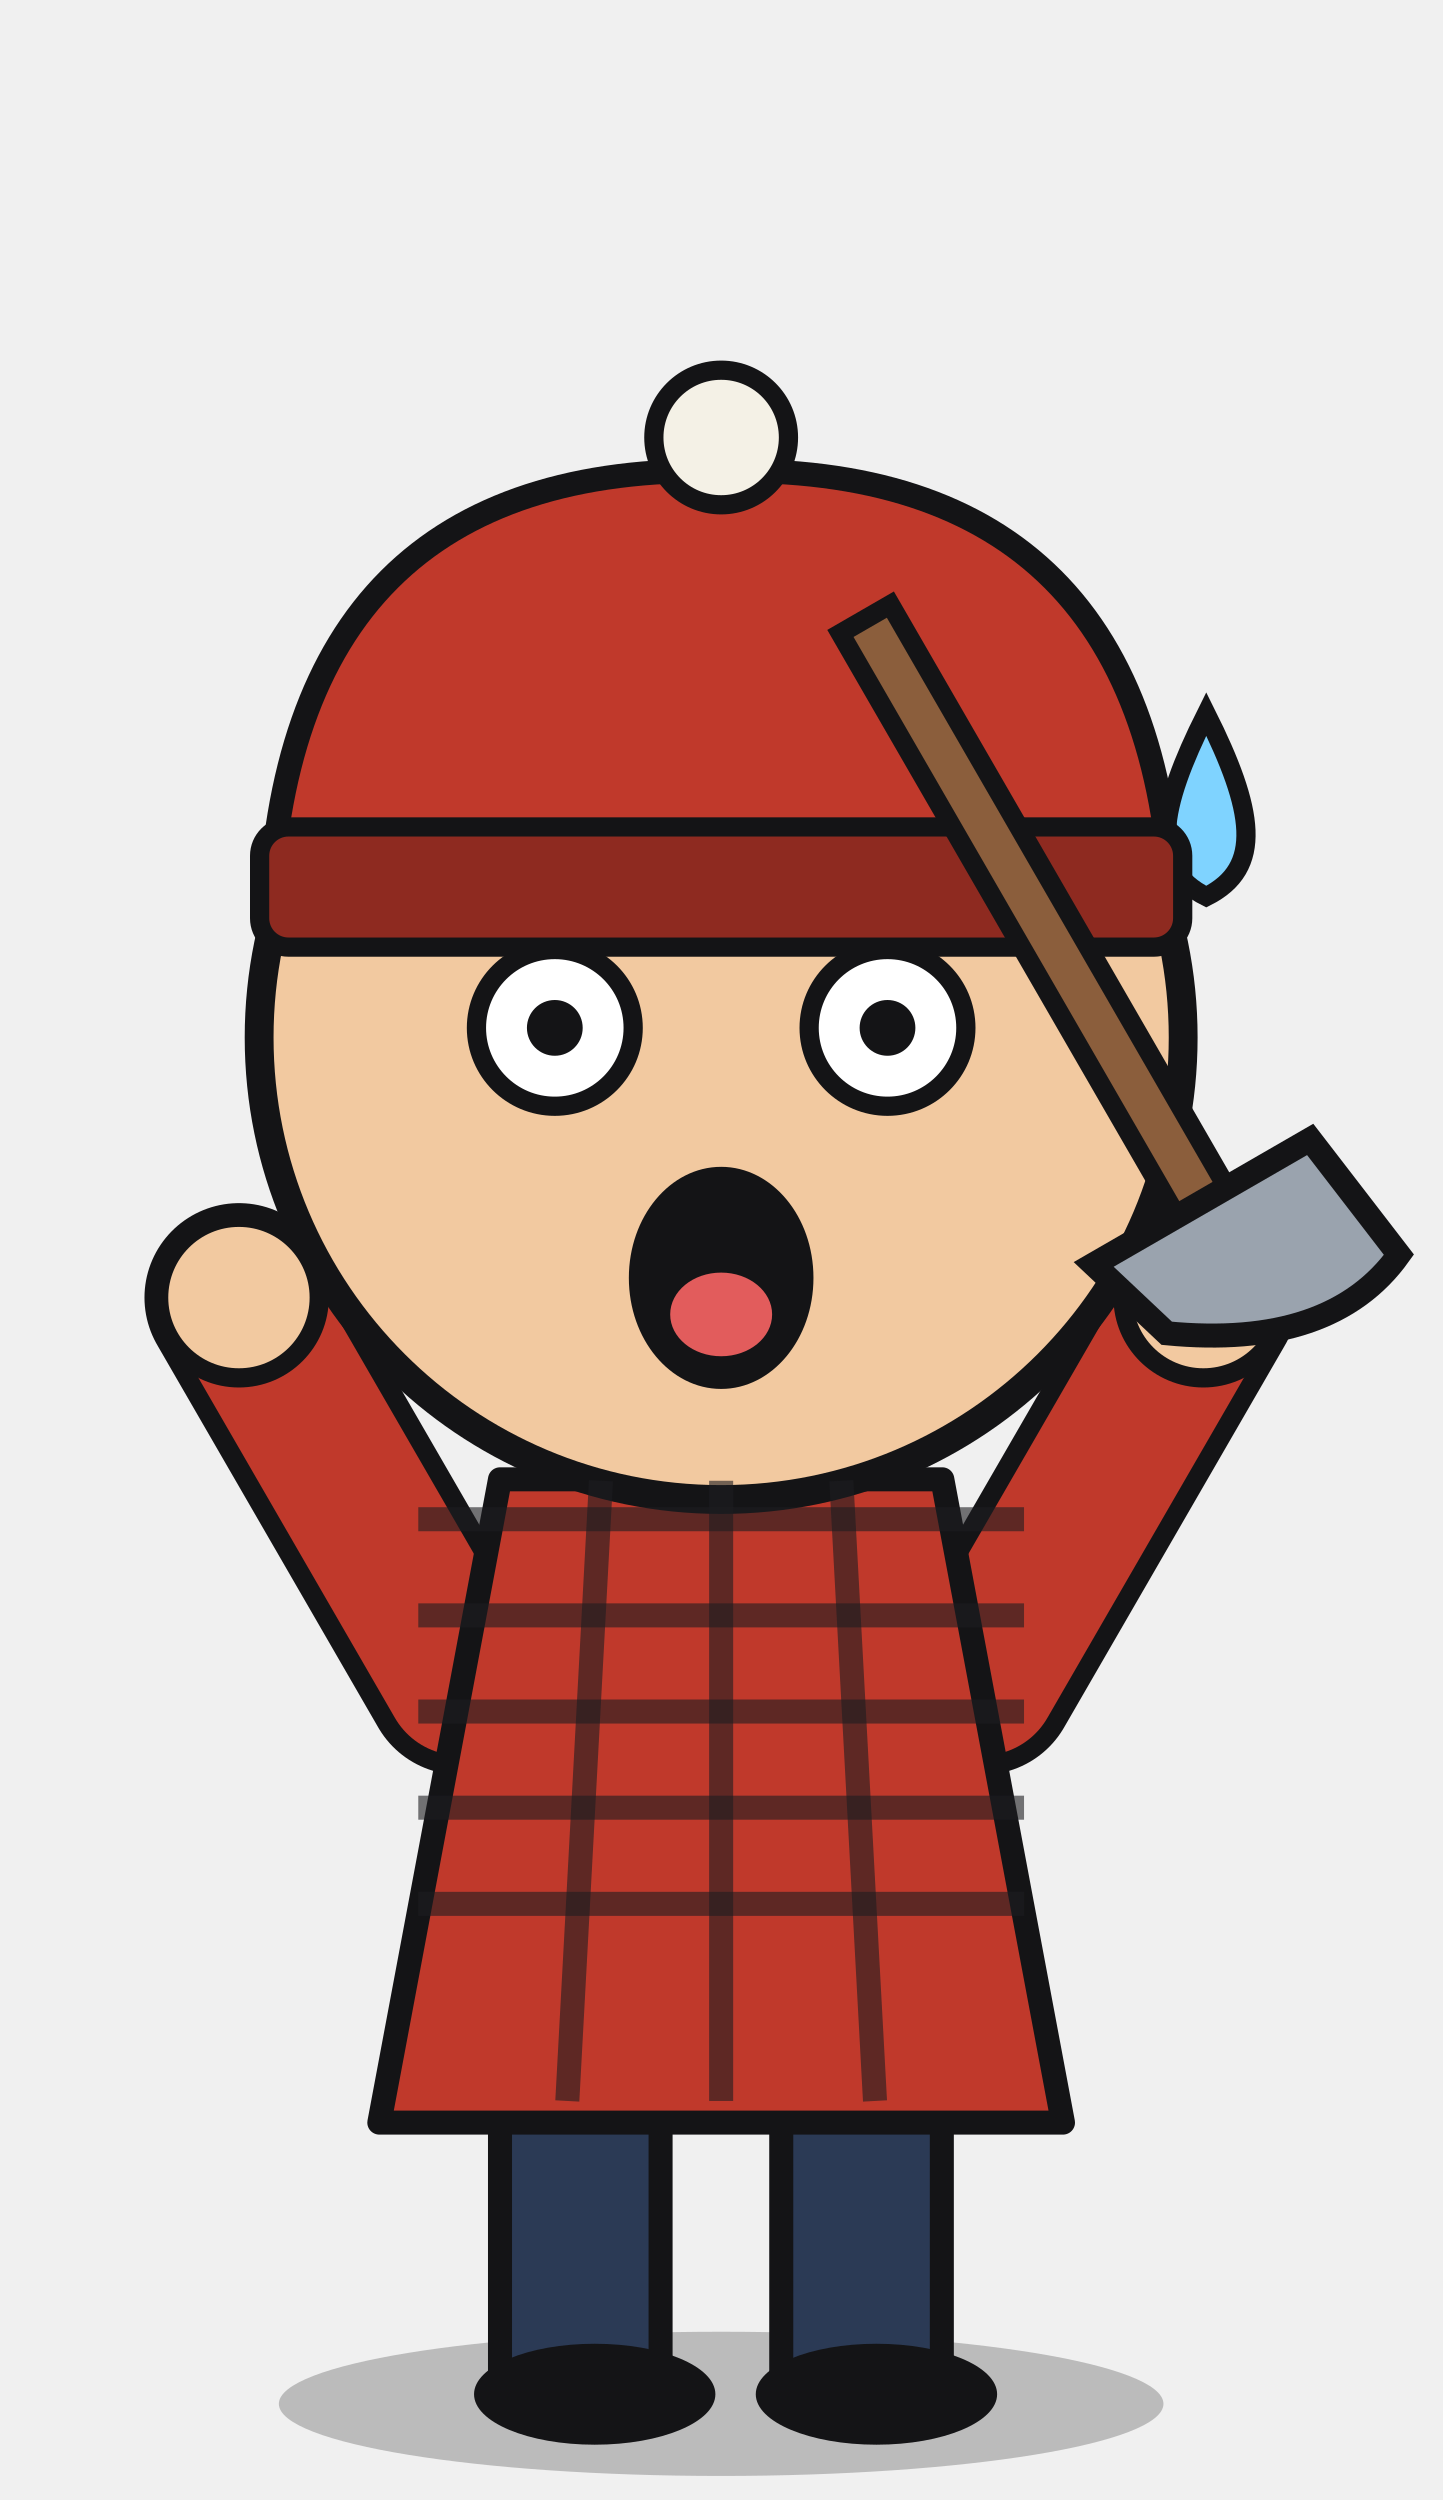
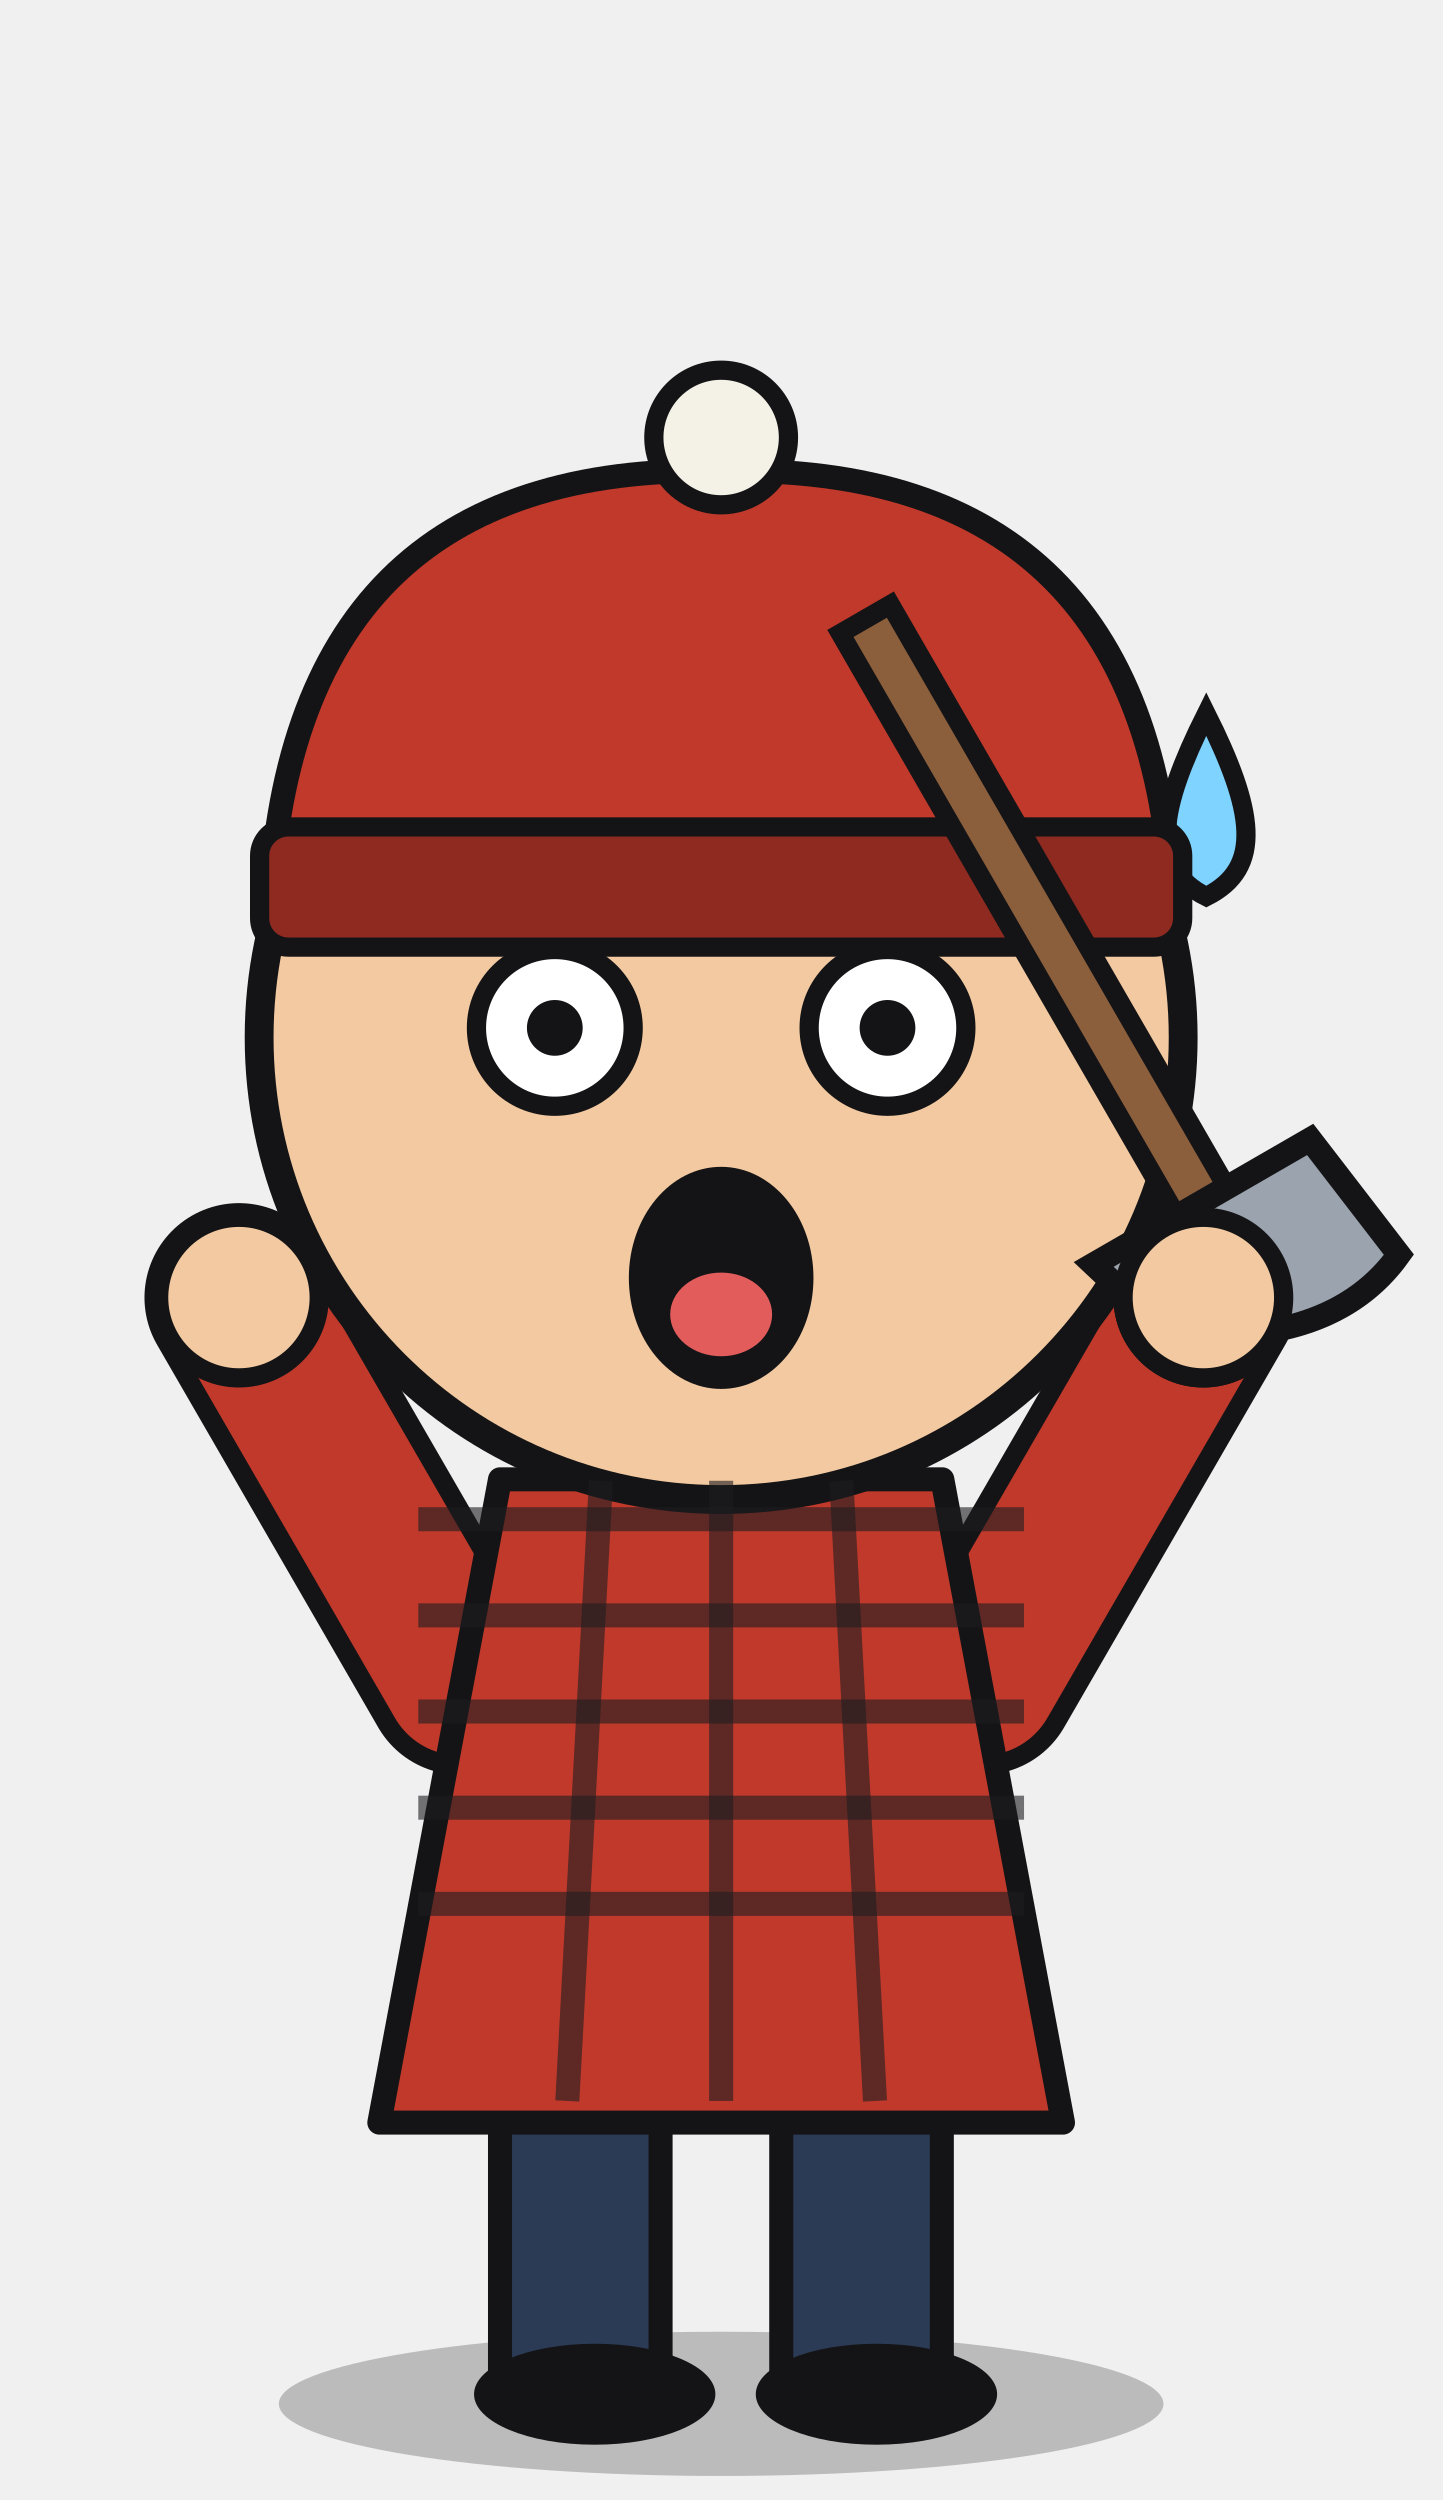
<svg xmlns="http://www.w3.org/2000/svg" viewBox="0 0 300 520" width="300" height="520">
  <defs />
  <g transform="translate(0,80)">
    <ellipse cx="150" cy="420" rx="92" ry="15" fill="#000" opacity="0.22" />
    <rect x="104.0" y="353.1" width="33.4" height="66.9" rx="5" fill="#2B3A55" stroke="#141416" stroke-width="5" />
    <ellipse cx="123.7" cy="418" rx="25.1" ry="10.5" fill="#141416" />
    <rect x="162.5" y="353.1" width="33.4" height="66.9" rx="5" fill="#2B3A55" stroke="#141416" stroke-width="5" />
    <ellipse cx="182.3" cy="418" rx="25.1" ry="10.5" fill="#141416" />
    <g id="arm-left">
      <line x1="95.7" y1="269.5" x2="49.7" y2="189.9" stroke="#141416" stroke-width="39.3" stroke-linecap="round" />
      <line x1="95.7" y1="269.5" x2="49.7" y2="189.9" stroke="#C0392B" stroke-width="31.3" stroke-linecap="round" />
      <circle cx="49.7" cy="189.9" r="16.7" fill="#F2C9A0" stroke="#141416" stroke-width="4" />
    </g>
    <g id="arm-right">
      <line x1="204.3" y1="269.5" x2="250.3" y2="189.9" stroke="#141416" stroke-width="39.3" stroke-linecap="round" />
      <line x1="204.3" y1="269.5" x2="250.3" y2="189.9" stroke="#C0392B" stroke-width="31.3" stroke-linecap="round" />
      <circle cx="250.3" cy="189.9" r="16.7" fill="#F2C9A0" stroke="#141416" stroke-width="4" />
    </g>
    <path d="M104.0,227.7 L196.0,227.7 L221.1,361.5 L78.9,361.5 Z" fill="#C0392B" stroke="#141416" stroke-width="5" stroke-linejoin="round" />
    <g id="head">
      <circle cx="150" cy="135.8" r="96.1" fill="#F2C9A0" stroke="#141416" stroke-width="6" />
      <circle cx="115.4" cy="133.8" r="16.3" fill="#fff" stroke="#141416" stroke-width="4" />
      <circle cx="115.4" cy="133.8" r="5.8" fill="#141416" />
      <path d="M92.3,95.4 L134.6,106.9" stroke="#141416" stroke-width="5" stroke-linecap="round" />
      <circle cx="184.6" cy="133.8" r="16.3" fill="#fff" stroke="#141416" stroke-width="4" />
      <circle cx="184.6" cy="133.8" r="5.8" fill="#141416" />
      <path d="M207.7,95.4 L165.4,106.9" stroke="#141416" stroke-width="5" stroke-linecap="round" />
      <ellipse cx="150" cy="185.8" rx="19.2" ry="23.1" fill="#141416" />
      <ellipse cx="150" cy="193.4" rx="10.6" ry="8.7" fill="#E25C5C" />
      <path d="M250.9,68.5 c-10,20 -12,32 0,38 c12,-6 10,-18 0,-38 Z" fill="#7FD3FF" stroke="#141416" stroke-width="4" />
    </g>
    <line x1="87" y1="236" x2="213" y2="236" stroke="#1C1C20" stroke-width="5" opacity="0.6" />
    <line x1="87" y1="256" x2="213" y2="256" stroke="#1C1C20" stroke-width="5" opacity="0.6" />
    <line x1="87" y1="276" x2="213" y2="276" stroke="#1C1C20" stroke-width="5" opacity="0.6" />
    <line x1="87" y1="296" x2="213" y2="296" stroke="#1C1C20" stroke-width="5" opacity="0.6" />
    <line x1="87" y1="316" x2="213" y2="316" stroke="#1C1C20" stroke-width="5" opacity="0.6" />
    <line x1="125" y1="228" x2="118" y2="357" stroke="#1C1C20" stroke-width="5" opacity="0.6" />
    <line x1="150" y1="228" x2="150" y2="357" stroke="#1C1C20" stroke-width="5" opacity="0.6" />
    <line x1="175" y1="228" x2="182" y2="357" stroke="#1C1C20" stroke-width="5" opacity="0.6" />
    <path d="M56,112 Q59,16 150,18 Q241,16 244,112 Z" fill="#C0392B" stroke="#141416" stroke-width="5" />
    <rect x="54" y="92" width="192" height="25" rx="6" fill="#8E2A20" stroke="#141416" stroke-width="4" />
    <circle cx="150" cy="11" r="14" fill="#F4F1E6" stroke="#141416" stroke-width="4" />
    <g transform="translate(250,170) rotate(-30)">
      <rect x="-6" y="-140" width="12" height="140" fill="#8B5E3C" stroke="#141416" stroke-width="4" />
      <path d="M-26,0 L26,0 L30,30 Q8,40 -20,20 Z" fill="#9AA3AE" stroke="#141416" stroke-width="5" />
    </g>
+     <circle cx="250.3" cy="189.9" r="16.7" fill="#F2C9A0" stroke="#141416" stroke-width="4" />
  </g>
</svg>
